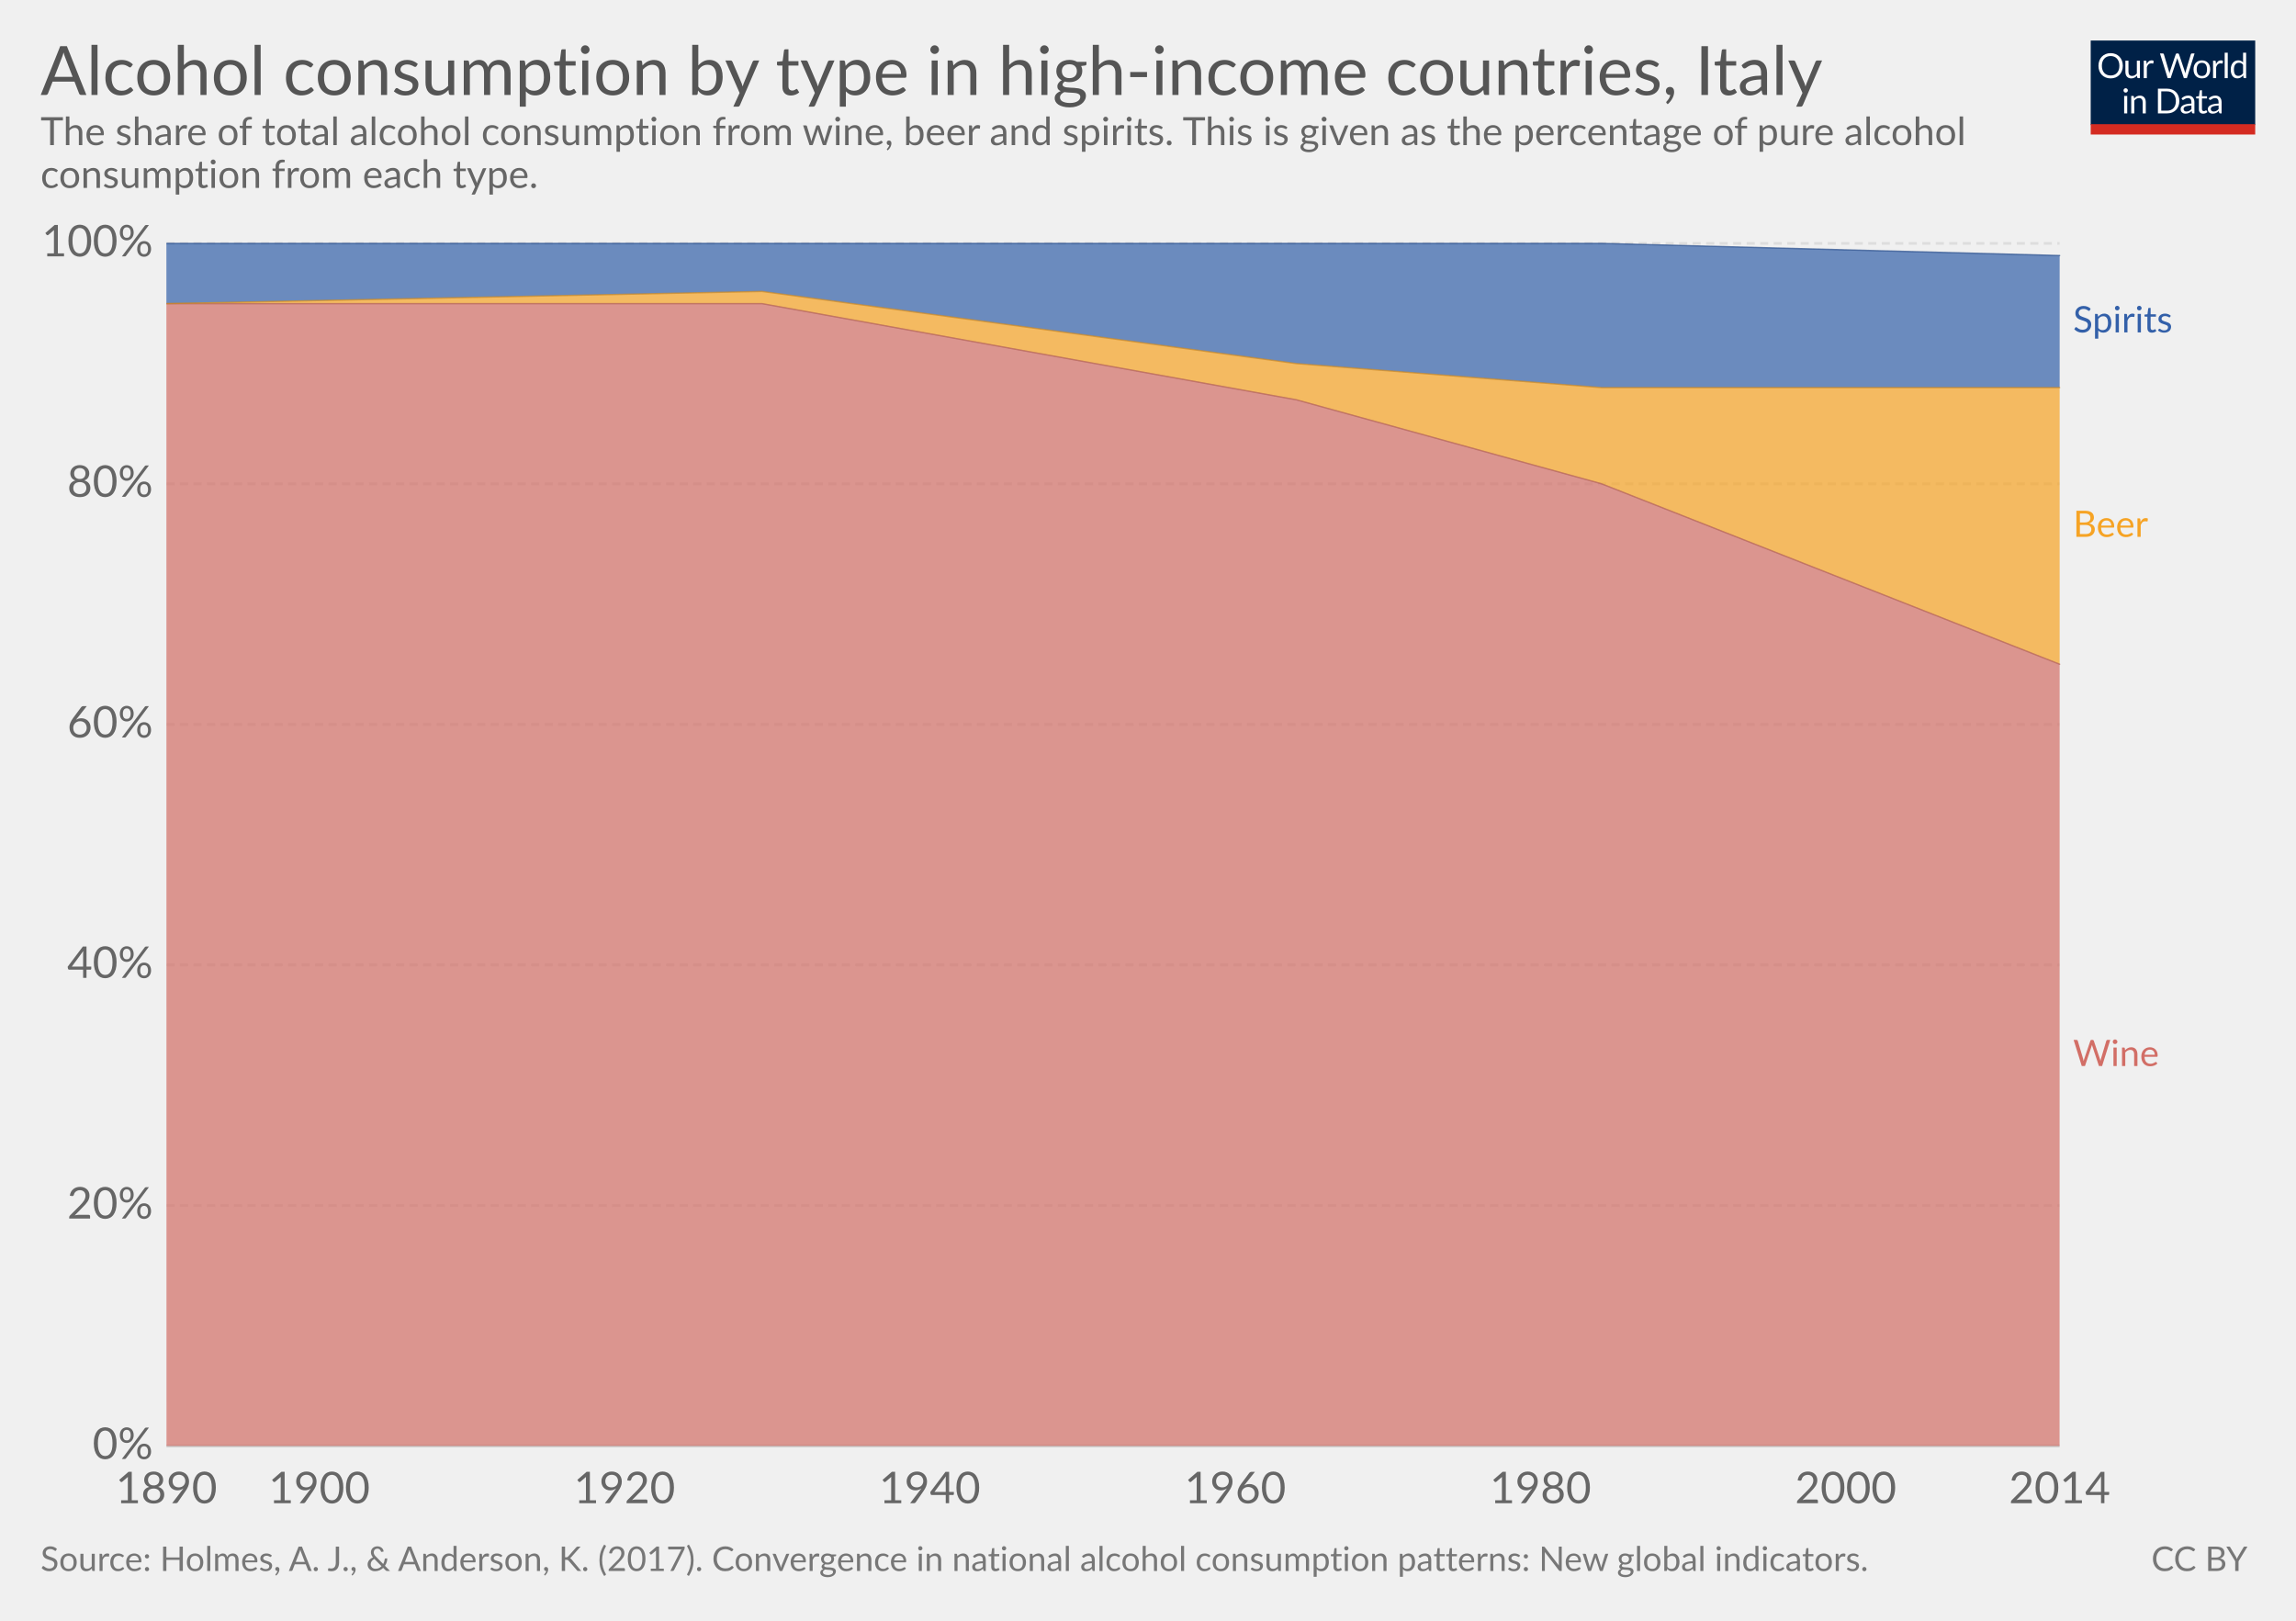
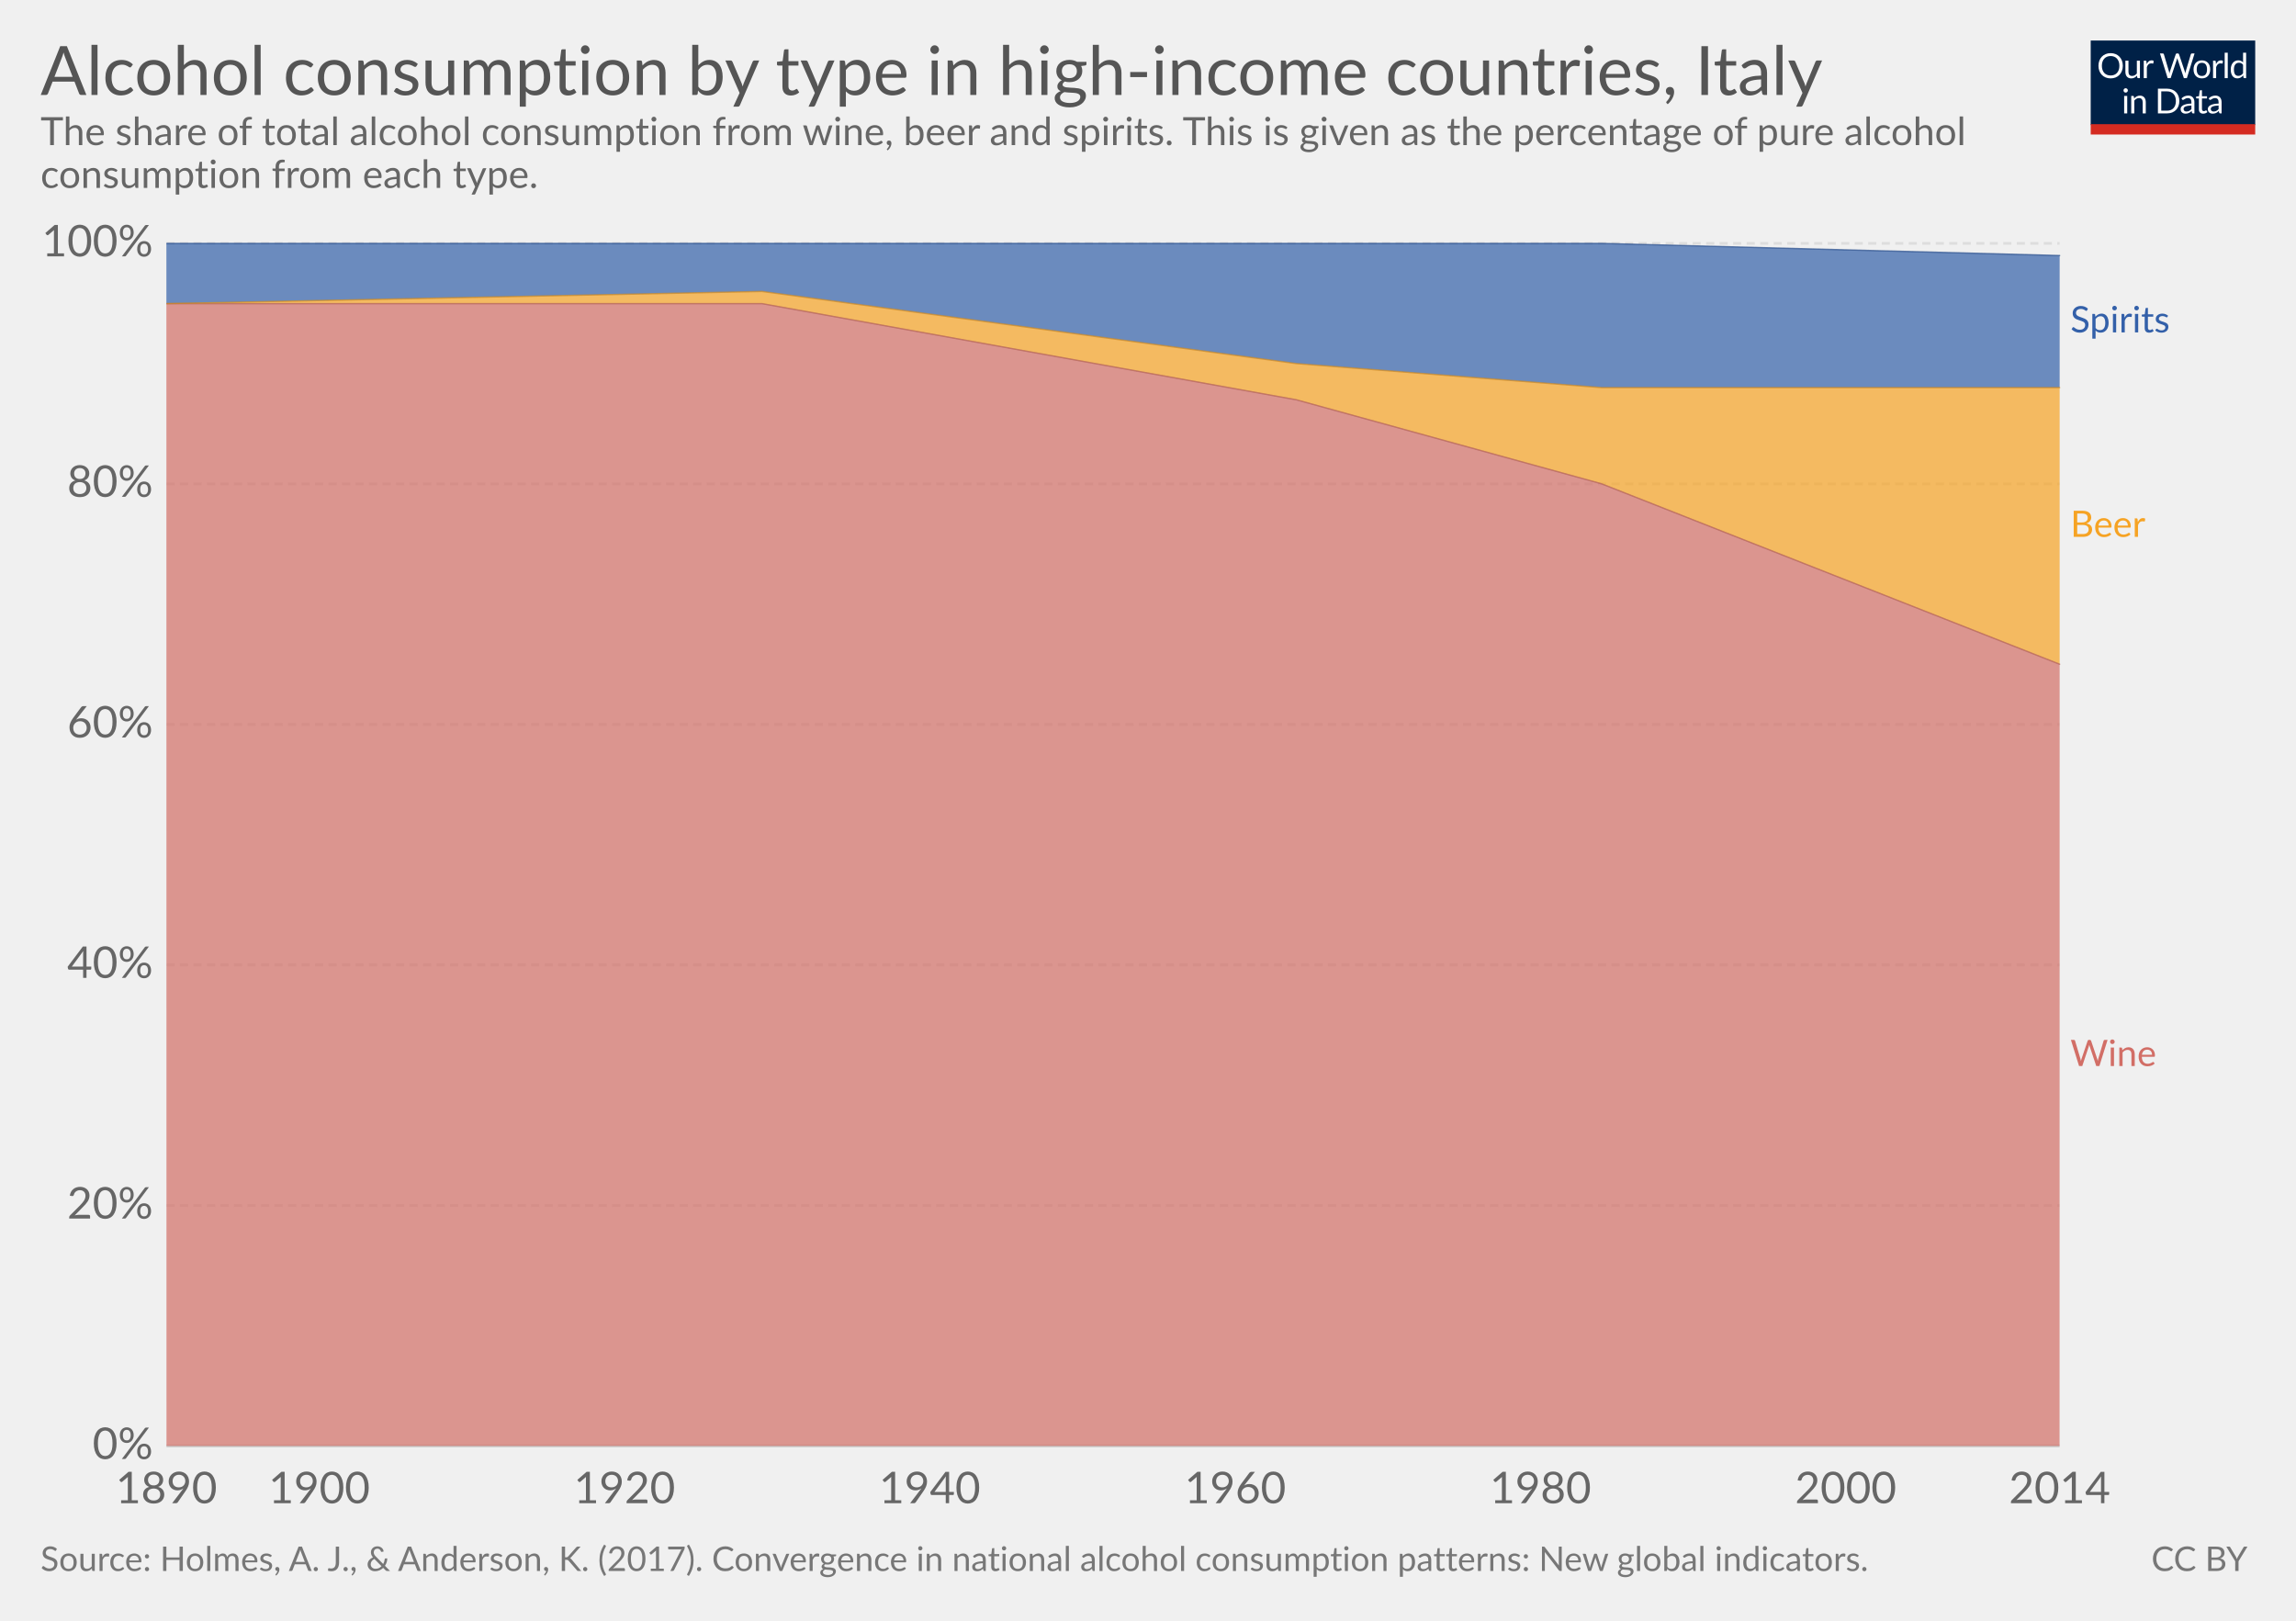
<svg xmlns="http://www.w3.org/2000/svg" version="1.1" style="font-family:Lato, 'Helvetica Neue', Helvetica, Arial, sans-serif;font-size:18px;background-color:white;text-rendering:optimizeLegibility;-webkit-font-smoothing:antialiased" width="850" height="600">
  <g class="HeaderView">
    <g transform="translate(774, 15) scale(0.29)">
      <svg width="210" height="120" viewBox="0 0 210 120" fill="none">
        <g clip-path="url(#clip0)">
          <path d="M0 0H210V107.89H0V0Z" fill="#002147" />
          <path d="M40.979 32.248C40.979 34.609 40.605 36.78 39.857 38.76C39.109 40.725 38.053 42.419 36.689 43.842C35.325 45.265 33.682 46.372 31.761 47.164C29.854 47.941 27.742 48.33 25.425 48.33C23.107 48.33 20.995 47.941 19.089 47.164C17.182 46.372 15.547 45.265 14.183 43.842C12.819 42.419 11.763 40.725 11.015 38.76C10.267 36.78 9.893 34.609 9.893 32.248C9.893 29.887 10.267 27.723 11.015 25.758C11.763 23.778 12.819 22.077 14.183 20.654C15.547 19.217 17.182 18.102 19.089 17.31C20.995 16.518 23.107 16.122 25.425 16.122C27.742 16.122 29.854 16.518 31.761 17.31C33.682 18.102 35.325 19.217 36.689 20.654C38.053 22.077 39.109 23.778 39.857 25.758C40.605 27.723 40.979 29.887 40.979 32.248ZM36.601 32.248C36.601 30.312 36.337 28.574 35.809 27.034C35.281 25.494 34.533 24.196 33.565 23.14C32.597 22.069 31.423 21.248 30.045 20.676C28.666 20.104 27.126 19.818 25.425 19.818C23.738 19.818 22.205 20.104 20.827 20.676C19.448 21.248 18.267 22.069 17.285 23.14C16.317 24.196 15.569 25.494 15.041 27.034C14.513 28.574 14.249 30.312 14.249 32.248C14.249 34.184 14.513 35.922 15.041 37.462C15.569 38.987 16.317 40.285 17.285 41.356C18.267 42.412 19.448 43.226 20.827 43.798C22.205 44.355 23.738 44.634 25.425 44.634C27.126 44.634 28.666 44.355 30.045 43.798C31.423 43.226 32.597 42.412 33.565 41.356C34.533 40.285 35.281 38.987 35.809 37.462C36.337 35.922 36.601 34.184 36.601 32.248ZM62.823 25.714V48H60.491C59.934 48 59.582 47.729 59.435 47.186L59.127 44.788C58.159 45.859 57.074 46.724 55.871 47.384C54.669 48.029 53.29 48.352 51.735 48.352C50.518 48.352 49.44 48.154 48.501 47.758C47.577 47.347 46.8 46.775 46.169 46.042C45.539 45.309 45.062 44.421 44.739 43.38C44.431 42.339 44.277 41.187 44.277 39.926V25.714H48.193V39.926C48.193 41.613 48.575 42.918 49.337 43.842C50.115 44.766 51.295 45.228 52.879 45.228C54.038 45.228 55.116 44.957 56.113 44.414C57.125 43.857 58.057 43.094 58.907 42.126V25.714H62.823ZM71.43 30.18C72.135 28.655 73 27.467 74.027 26.616C75.053 25.751 76.307 25.318 77.789 25.318C78.258 25.318 78.705 25.369 79.131 25.472C79.571 25.575 79.959 25.736 80.297 25.956L80.011 28.882C79.923 29.249 79.703 29.432 79.351 29.432C79.145 29.432 78.845 29.388 78.449 29.3C78.053 29.212 77.605 29.168 77.107 29.168C76.403 29.168 75.772 29.271 75.215 29.476C74.672 29.681 74.181 29.989 73.741 30.4C73.315 30.796 72.927 31.295 72.575 31.896C72.237 32.483 71.929 33.157 71.651 33.92V48H67.713V25.714H69.957C70.382 25.714 70.675 25.795 70.837 25.956C70.998 26.117 71.108 26.396 71.167 26.792L71.43 30.18ZM132.589 16.474L122.755 48H118.927L110.941 23.954C110.867 23.719 110.794 23.47 110.721 23.206C110.662 22.942 110.596 22.663 110.523 22.37C110.449 22.663 110.376 22.942 110.303 23.206C110.23 23.47 110.156 23.719 110.083 23.954L102.053 48H98.225L88.391 16.474H91.933C92.314 16.474 92.629 16.569 92.879 16.76C93.143 16.951 93.311 17.193 93.385 17.486L99.897 39.398C99.999 39.794 100.095 40.219 100.183 40.674C100.285 41.129 100.381 41.613 100.469 42.126C100.571 41.613 100.674 41.129 100.777 40.674C100.894 40.205 101.019 39.779 101.151 39.398L108.565 17.486C108.653 17.237 108.821 17.009 109.071 16.804C109.335 16.584 109.65 16.474 110.017 16.474H111.249C111.63 16.474 111.938 16.569 112.173 16.76C112.407 16.951 112.583 17.193 112.701 17.486L120.093 39.398C120.225 39.779 120.342 40.19 120.445 40.63C120.562 41.07 120.672 41.532 120.775 42.016C120.848 41.532 120.929 41.07 121.017 40.63C121.105 40.19 121.2 39.779 121.303 39.398L127.837 17.486C127.91 17.222 128.072 16.987 128.321 16.782C128.585 16.577 128.9 16.474 129.267 16.474H132.589ZM141.94 25.362C143.568 25.362 145.034 25.633 146.34 26.176C147.645 26.719 148.76 27.489 149.684 28.486C150.608 29.483 151.312 30.693 151.796 32.116C152.294 33.524 152.544 35.101 152.544 36.846C152.544 38.606 152.294 40.19 151.796 41.598C151.312 43.006 150.608 44.209 149.684 45.206C148.76 46.203 147.645 46.973 146.34 47.516C145.034 48.044 143.568 48.308 141.94 48.308C140.297 48.308 138.816 48.044 137.496 47.516C136.19 46.973 135.076 46.203 134.152 45.206C133.228 44.209 132.516 43.006 132.018 41.598C131.534 40.19 131.292 38.606 131.292 36.846C131.292 35.101 131.534 33.524 132.018 32.116C132.516 30.693 133.228 29.483 134.152 28.486C135.076 27.489 136.19 26.719 137.496 26.176C138.816 25.633 140.297 25.362 141.94 25.362ZM141.94 45.25C144.14 45.25 145.782 44.517 146.868 43.05C147.953 41.569 148.496 39.508 148.496 36.868C148.496 34.213 147.953 32.145 146.868 30.664C145.782 29.183 144.14 28.442 141.94 28.442C140.825 28.442 139.85 28.633 139.014 29.014C138.192 29.395 137.503 29.945 136.946 30.664C136.403 31.383 135.992 32.27 135.714 33.326C135.45 34.367 135.318 35.548 135.318 36.868C135.318 39.508 135.86 41.569 136.946 43.05C138.046 44.517 139.71 45.25 141.94 45.25ZM159.908 30.18C160.612 28.655 161.478 27.467 162.504 26.616C163.531 25.751 164.785 25.318 166.266 25.318C166.736 25.318 167.183 25.369 167.608 25.472C168.048 25.575 168.437 25.736 168.774 25.956L168.488 28.882C168.4 29.249 168.18 29.432 167.828 29.432C167.623 29.432 167.322 29.388 166.926 29.3C166.53 29.212 166.083 29.168 165.584 29.168C164.88 29.168 164.25 29.271 163.692 29.476C163.15 29.681 162.658 29.989 162.218 30.4C161.793 30.796 161.404 31.295 161.052 31.896C160.715 32.483 160.407 33.157 160.128 33.92V48H156.19V25.714H158.434C158.86 25.714 159.153 25.795 159.314 25.956C159.476 26.117 159.586 26.396 159.644 26.792L159.908 30.18ZM174.946 15.594V48H171.03V15.594H174.946ZM194.496 31.016C193.763 30.033 192.971 29.351 192.12 28.97C191.269 28.574 190.316 28.376 189.26 28.376C187.192 28.376 185.601 29.117 184.486 30.598C183.371 32.079 182.814 34.191 182.814 36.934C182.814 38.386 182.939 39.633 183.188 40.674C183.437 41.701 183.804 42.551 184.288 43.226C184.772 43.886 185.366 44.37 186.07 44.678C186.774 44.986 187.573 45.14 188.468 45.14C189.759 45.14 190.881 44.847 191.834 44.26C192.802 43.673 193.689 42.845 194.496 41.774V31.016ZM198.412 15.594V48H196.08C195.523 48 195.171 47.729 195.024 47.186L194.672 44.48C193.719 45.624 192.633 46.548 191.416 47.252C190.199 47.956 188.791 48.308 187.192 48.308C185.916 48.308 184.757 48.066 183.716 47.582C182.675 47.083 181.787 46.357 181.054 45.404C180.321 44.451 179.756 43.263 179.36 41.84C178.964 40.417 178.766 38.782 178.766 36.934C178.766 35.291 178.986 33.766 179.426 32.358C179.866 30.935 180.497 29.703 181.318 28.662C182.139 27.621 183.144 26.807 184.332 26.22C185.535 25.619 186.884 25.318 188.38 25.318C189.744 25.318 190.91 25.553 191.878 26.022C192.861 26.477 193.733 27.115 194.496 27.936V15.594H198.412ZM46.614 70.714V93H42.698V70.714H46.614ZM47.45 63.718C47.45 64.099 47.369 64.459 47.208 64.796C47.061 65.119 46.856 65.412 46.592 65.676C46.343 65.925 46.042 66.123 45.69 66.27C45.352 66.417 44.993 66.49 44.612 66.49C44.23 66.49 43.871 66.417 43.534 66.27C43.211 66.123 42.925 65.925 42.676 65.676C42.426 65.412 42.228 65.119 42.082 64.796C41.935 64.459 41.862 64.099 41.862 63.718C41.862 63.337 41.935 62.977 42.082 62.64C42.228 62.288 42.426 61.987 42.676 61.738C42.925 61.474 43.211 61.269 43.534 61.122C43.871 60.975 44.23 60.902 44.612 60.902C44.993 60.902 45.352 60.975 45.69 61.122C46.042 61.269 46.343 61.474 46.592 61.738C46.856 61.987 47.061 62.288 47.208 62.64C47.369 62.977 47.45 63.337 47.45 63.718ZM55.424 73.948C55.908 73.405 56.422 72.914 56.964 72.474C57.507 72.034 58.079 71.66 58.68 71.352C59.296 71.029 59.941 70.787 60.616 70.626C61.306 70.45 62.046 70.362 62.838 70.362C64.055 70.362 65.126 70.567 66.05 70.978C66.989 71.374 67.766 71.946 68.382 72.694C69.013 73.427 69.49 74.315 69.812 75.356C70.135 76.397 70.296 77.549 70.296 78.81V93H66.358V78.81C66.358 77.123 65.969 75.818 65.192 74.894C64.43 73.955 63.264 73.486 61.694 73.486C60.535 73.486 59.45 73.765 58.438 74.322C57.441 74.879 56.517 75.635 55.666 76.588V93H51.728V70.714H54.082C54.639 70.714 54.984 70.985 55.116 71.528L55.424 73.948ZM113.129 77.248C113.129 79.609 112.755 81.758 112.007 83.694C111.259 85.63 110.203 87.287 108.839 88.666C107.475 90.045 105.832 91.115 103.911 91.878C102.004 92.626 99.892 93 97.575 93H85.805V61.474H97.575C99.892 61.474 102.004 61.855 103.911 62.618C105.832 63.366 107.475 64.437 108.839 65.83C110.203 67.209 111.259 68.866 112.007 70.802C112.755 72.738 113.129 74.887 113.129 77.248ZM108.751 77.248C108.751 75.312 108.487 73.581 107.959 72.056C107.431 70.531 106.683 69.24 105.715 68.184C104.747 67.128 103.574 66.321 102.195 65.764C100.816 65.207 99.276 64.928 97.575 64.928H90.073V89.546H97.575C99.276 89.546 100.816 89.267 102.195 88.71C103.574 88.153 104.747 87.353 105.715 86.312C106.683 85.256 107.431 83.965 107.959 82.44C108.487 80.915 108.751 79.184 108.751 77.248ZM128.553 82.968C126.749 83.027 125.209 83.173 123.933 83.408C122.672 83.628 121.638 83.921 120.831 84.288C120.039 84.655 119.46 85.087 119.093 85.586C118.741 86.085 118.565 86.642 118.565 87.258C118.565 87.845 118.661 88.351 118.851 88.776C119.042 89.201 119.299 89.553 119.621 89.832C119.959 90.096 120.347 90.294 120.787 90.426C121.242 90.543 121.726 90.602 122.239 90.602C122.929 90.602 123.559 90.536 124.131 90.404C124.703 90.257 125.239 90.052 125.737 89.788C126.251 89.524 126.735 89.209 127.189 88.842C127.659 88.475 128.113 88.057 128.553 87.588V82.968ZM115.903 73.86C117.135 72.672 118.463 71.785 119.885 71.198C121.308 70.611 122.885 70.318 124.615 70.318C125.862 70.318 126.969 70.523 127.937 70.934C128.905 71.345 129.719 71.917 130.379 72.65C131.039 73.383 131.538 74.271 131.875 75.312C132.213 76.353 132.381 77.497 132.381 78.744V93H130.643C130.262 93 129.969 92.941 129.763 92.824C129.558 92.692 129.397 92.443 129.279 92.076L128.839 89.964C128.253 90.507 127.681 90.991 127.123 91.416C126.566 91.827 125.979 92.179 125.363 92.472C124.747 92.751 124.087 92.963 123.383 93.11C122.694 93.271 121.924 93.352 121.073 93.352C120.208 93.352 119.394 93.235 118.631 93C117.869 92.751 117.201 92.384 116.629 91.9C116.072 91.416 115.625 90.807 115.287 90.074C114.965 89.326 114.803 88.446 114.803 87.434C114.803 86.554 115.045 85.711 115.529 84.904C116.013 84.083 116.798 83.357 117.883 82.726C118.969 82.095 120.384 81.582 122.129 81.186C123.875 80.775 126.016 80.541 128.553 80.482V78.744C128.553 77.013 128.179 75.708 127.431 74.828C126.683 73.933 125.591 73.486 124.153 73.486C123.185 73.486 122.371 73.611 121.711 73.86C121.066 74.095 120.501 74.366 120.017 74.674C119.548 74.967 119.137 75.239 118.785 75.488C118.448 75.723 118.111 75.84 117.773 75.84C117.509 75.84 117.282 75.774 117.091 75.642C116.901 75.495 116.739 75.319 116.607 75.114L115.903 73.86ZM143.568 93.352C141.808 93.352 140.451 92.861 139.498 91.878C138.559 90.895 138.09 89.48 138.09 87.632V73.992H135.406C135.171 73.992 134.973 73.926 134.812 73.794C134.65 73.647 134.57 73.427 134.57 73.134V71.572L138.222 71.11L139.124 64.224C139.168 64.004 139.263 63.828 139.41 63.696C139.571 63.549 139.776 63.476 140.026 63.476H142.006V71.154H148.452V73.992H142.006V87.368C142.006 88.307 142.233 89.003 142.688 89.458C143.142 89.913 143.729 90.14 144.448 90.14C144.858 90.14 145.21 90.089 145.504 89.986C145.812 89.869 146.076 89.744 146.296 89.612C146.516 89.48 146.699 89.363 146.846 89.26C147.007 89.143 147.146 89.084 147.264 89.084C147.469 89.084 147.652 89.209 147.814 89.458L148.958 91.328C148.283 91.959 147.469 92.457 146.516 92.824C145.562 93.176 144.58 93.352 143.568 93.352ZM163.253 82.968C161.449 83.027 159.909 83.173 158.633 83.408C157.372 83.628 156.338 83.921 155.531 84.288C154.739 84.655 154.16 85.087 153.793 85.586C153.441 86.085 153.265 86.642 153.265 87.258C153.265 87.845 153.36 88.351 153.551 88.776C153.742 89.201 153.998 89.553 154.321 89.832C154.658 90.096 155.047 90.294 155.487 90.426C155.942 90.543 156.426 90.602 156.939 90.602C157.628 90.602 158.259 90.536 158.831 90.404C159.403 90.257 159.938 90.052 160.437 89.788C160.95 89.524 161.434 89.209 161.889 88.842C162.358 88.475 162.813 88.057 163.253 87.588V82.968ZM150.603 73.86C151.835 72.672 153.162 71.785 154.585 71.198C156.008 70.611 157.584 70.318 159.315 70.318C160.562 70.318 161.669 70.523 162.637 70.934C163.605 71.345 164.419 71.917 165.079 72.65C165.739 73.383 166.238 74.271 166.575 75.312C166.912 76.353 167.081 77.497 167.081 78.744V93H165.343C164.962 93 164.668 92.941 164.463 92.824C164.258 92.692 164.096 92.443 163.979 92.076L163.539 89.964C162.952 90.507 162.38 90.991 161.823 91.416C161.266 91.827 160.679 92.179 160.063 92.472C159.447 92.751 158.787 92.963 158.083 93.11C157.394 93.271 156.624 93.352 155.773 93.352C154.908 93.352 154.094 93.235 153.331 93C152.568 92.751 151.901 92.384 151.329 91.9C150.772 91.416 150.324 90.807 149.987 90.074C149.664 89.326 149.503 88.446 149.503 87.434C149.503 86.554 149.745 85.711 150.229 84.904C150.713 84.083 151.498 83.357 152.583 82.726C153.668 82.095 155.084 81.582 156.829 81.186C158.574 80.775 160.716 80.541 163.253 80.482V78.744C163.253 77.013 162.879 75.708 162.131 74.828C161.383 73.933 160.29 73.486 158.853 73.486C157.885 73.486 157.071 73.611 156.411 73.86C155.766 74.095 155.201 74.366 154.717 74.674C154.248 74.967 153.837 75.239 153.485 75.488C153.148 75.723 152.81 75.84 152.473 75.84C152.209 75.84 151.982 75.774 151.791 75.642C151.6 75.495 151.439 75.319 151.307 75.114L150.603 73.86Z" fill="white" />
          <rect y="106.789" width="210" height="13.211" fill="#D42B21" />
        </g>
        <defs>
          <clipPath id="clip0">
            <rect width="210" height="120" fill="white" />
          </clipPath>
        </defs>
      </svg>
    </g>
    <a href="https://ourworldindata.org/grapher/alcohol-by-type-1890" target="_blank">
      <text font-size="25.20" x="15.0" y="35.2" fill="#555">
        <tspan x="15" y="35.16">Alcohol consumption by type in high-income countries, Italy</tspan>
      </text>
    </a>
    <text font-size="14.40" x="15.0" y="53.7" fill="#666">
      <tspan x="15" y="53.72">The share of total alcohol consumption from wine, beer and spirits. This is given as the percentage of pure alcohol</tspan>
      <tspan x="15" y="69.56">consumption from each type.</tspan>
    </text>
  </g>
  <g class="StackedArea">
    <defs>
-       <clipPath id="boundsClip-125">
+       <clipPath id="boundsClip-1">
        <rect x="61.634" y="0" width="820" height="932.8" />
      </clipPath>
    </defs>
    <g class="AxisBoxView">
      <g class="HorizontalAxis">
        <text x="61.6" y="556.5" fill="#666" text-anchor="middle" font-size="16.2">1890</text>
        <text x="118.2" y="556.5" fill="#666" text-anchor="middle" font-size="16.2">1900</text>
        <text x="231.2" y="556.5" fill="#666" text-anchor="middle" font-size="16.2">1920</text>
        <text x="344.2" y="556.5" fill="#666" text-anchor="middle" font-size="16.2">1940</text>
        <text x="457.3" y="556.5" fill="#666" text-anchor="middle" font-size="16.2">1960</text>
        <text x="570.3" y="556.5" fill="#666" text-anchor="middle" font-size="16.2">1980</text>
        <text x="683.3" y="556.5" fill="#666" text-anchor="middle" font-size="16.2">2000</text>
        <text x="762.5" y="556.5" fill="#666" text-anchor="middle" font-size="16.2">2014</text>
      </g>
      <g class="VerticalAxis">
        <text x="56.63" y="535.3" fill="#666" dominant-baseline="middle" text-anchor="end" font-size="16.2">0%</text>
        <text x="56.63" y="446.3" fill="#666" dominant-baseline="middle" text-anchor="end" font-size="16.2">20%</text>
        <text x="56.63" y="357.2" fill="#666" dominant-baseline="middle" text-anchor="end" font-size="16.2">40%</text>
        <text x="56.63" y="268.2" fill="#666" dominant-baseline="middle" text-anchor="end" font-size="16.2">60%</text>
        <text x="56.63" y="179.1" fill="#666" dominant-baseline="middle" text-anchor="end" font-size="16.2">80%</text>
        <text x="56.63" y="90.1" fill="#666" dominant-baseline="middle" text-anchor="end" font-size="16.2">100%</text>
      </g>
      <g class="AxisGridLines">
        <line x1="61.63" y1="535.3" x2="762.47" y2="535.3" stroke="#ccc" />
        <line x1="61.63" y1="446.3" x2="762.47" y2="446.3" stroke="#ddd" stroke-dasharray="3,2" />
        <line x1="61.63" y1="357.2" x2="762.47" y2="357.2" stroke="#ddd" stroke-dasharray="3,2" />
        <line x1="61.63" y1="268.2" x2="762.47" y2="268.2" stroke="#ddd" stroke-dasharray="3,2" />
        <line x1="61.63" y1="179.1" x2="762.47" y2="179.1" stroke="#ddd" stroke-dasharray="3,2" />
        <line x1="61.63" y1="90.1" x2="762.47" y2="90.1" stroke="#ddd" stroke-dasharray="3,2" />
      </g>
    </g>
-     <g clip-path="url(#boundsClip-125)">
-       <g class="HeightedLegend">
+     <g clip-path="url(#boundsClip-1)">
+       <g class="HeightedLegend" style="cursor:default">
        <g class="legendMark">
          <rect x="762.47" y="112.25" width="72.53" height="13.5" fill="#fff" opacity="0" />
-           <text font-size="13.50" x="767.5" y="123.0" fill="#3360a9">
-             <tspan x="767.47" y="123.05">Spirits</tspan>
+           <text font-size="13.50" x="766.5" y="123.0" fill="#3360a9">
+             <tspan x="766.47" y="123.05">Spirits</tspan>
          </text>
        </g>
        <g class="legendMark">
          <rect x="762.47" y="187.95" width="63.62" height="13.5" fill="#fff" opacity="0" />
-           <text font-size="13.50" x="767.5" y="198.8" fill="#f6a324">
-             <tspan x="767.47" y="198.75">Beer</tspan>
+           <text font-size="13.50" x="766.5" y="198.8" fill="#f6a324">
+             <tspan x="766.47" y="198.75">Beer</tspan>
          </text>
        </g>
        <g class="legendMark">
          <rect x="762.47" y="383.85" width="65.78" height="13.5" fill="#fff" opacity="0" />
-           <text font-size="13.50" x="767.5" y="394.7" fill="#d26e66">
-             <tspan x="767.47" y="394.65">Wine</tspan>
+           <text font-size="13.50" x="766.5" y="394.7" fill="#d26e66">
+             <tspan x="766.47" y="394.65">Wine</tspan>
          </text>
        </g>
      </g>
      <g class="Areas">
        <rect x="61.634" y="90.1" width="700.836" height="445.2" opacity="0" fill="rgba(255,255,255,0)" />
        <path class="Italy_2-area" stroke-linecap="round" d="M61.6 112.4L282.1 112.4L479.9 148L592.9 179.1L762.5 245.9L762.47 535.3L61.634 535.3" fill="#d26e66" fill-opacity="0.7" />
        <path class="Italy_1-area" stroke-linecap="round" d="M61.6 112.4L282.1 107.9L479.9 134.6L592.9 143.5L762.5 143.5L762.5 245.9L592.9 179.1L479.9 148L282.1 112.4L61.6 112.4" fill="#f6a324" fill-opacity="0.7" />
        <path class="Italy_0-area" stroke-linecap="round" d="M61.6 90.1L282.1 90.1L479.9 90.1L592.9 90.1L762.5 94.6L762.5 143.5L592.9 143.5L479.9 134.6L282.1 107.9L61.6 112.4" fill="#3360a9" fill-opacity="0.7" />
        <path class="Italy_2-border" stroke-linecap="round" d="M61.6 112.4L282.1 112.4L479.9 148L592.9 179.1L762.5 245.9" stroke="rgb(176, 92, 85)" stroke-opacity="0.7" stroke-width="0.5" fill="none" />
        <path class="Italy_1-border" stroke-linecap="round" d="M61.6 112.4L282.1 107.9L479.9 134.6L592.9 143.5L762.5 143.5" stroke="rgb(206, 136, 30)" stroke-opacity="0.7" stroke-width="0.5" fill="none" />
        <path class="Italy_0-border" stroke-linecap="round" d="M61.6 90.1L282.1 90.1L479.9 90.1L592.9 90.1L762.5 94.6" stroke="rgb(43, 80, 141)" stroke-opacity="0.7" stroke-width="0.5" fill="none" />
      </g>
    </g>
  </g>
  <g class="SourcesFooter" style="fill:#777">
    <g class="clickable" style="fill:#777">
      <text font-size="12.60" x="15.0" y="581.6">
        <tspan x="15" y="581.58">Source: Holmes, A. J., &amp; Anderson, K. (2017). Convergence in national alcohol consumption patterns: New global indicators. </tspan>
      </text>
    </g>
    <text font-size="12.60" x="796.4" y="581.6">
      <tspan x="796.444" y="581.58">
        <a style="fill: #777;" class="cclogo" href="http://creativecommons.org/licenses/by/4.0/deed.en_US" target="_blank">CC BY</a>
      </tspan>
    </text>
  </g>
</svg>
